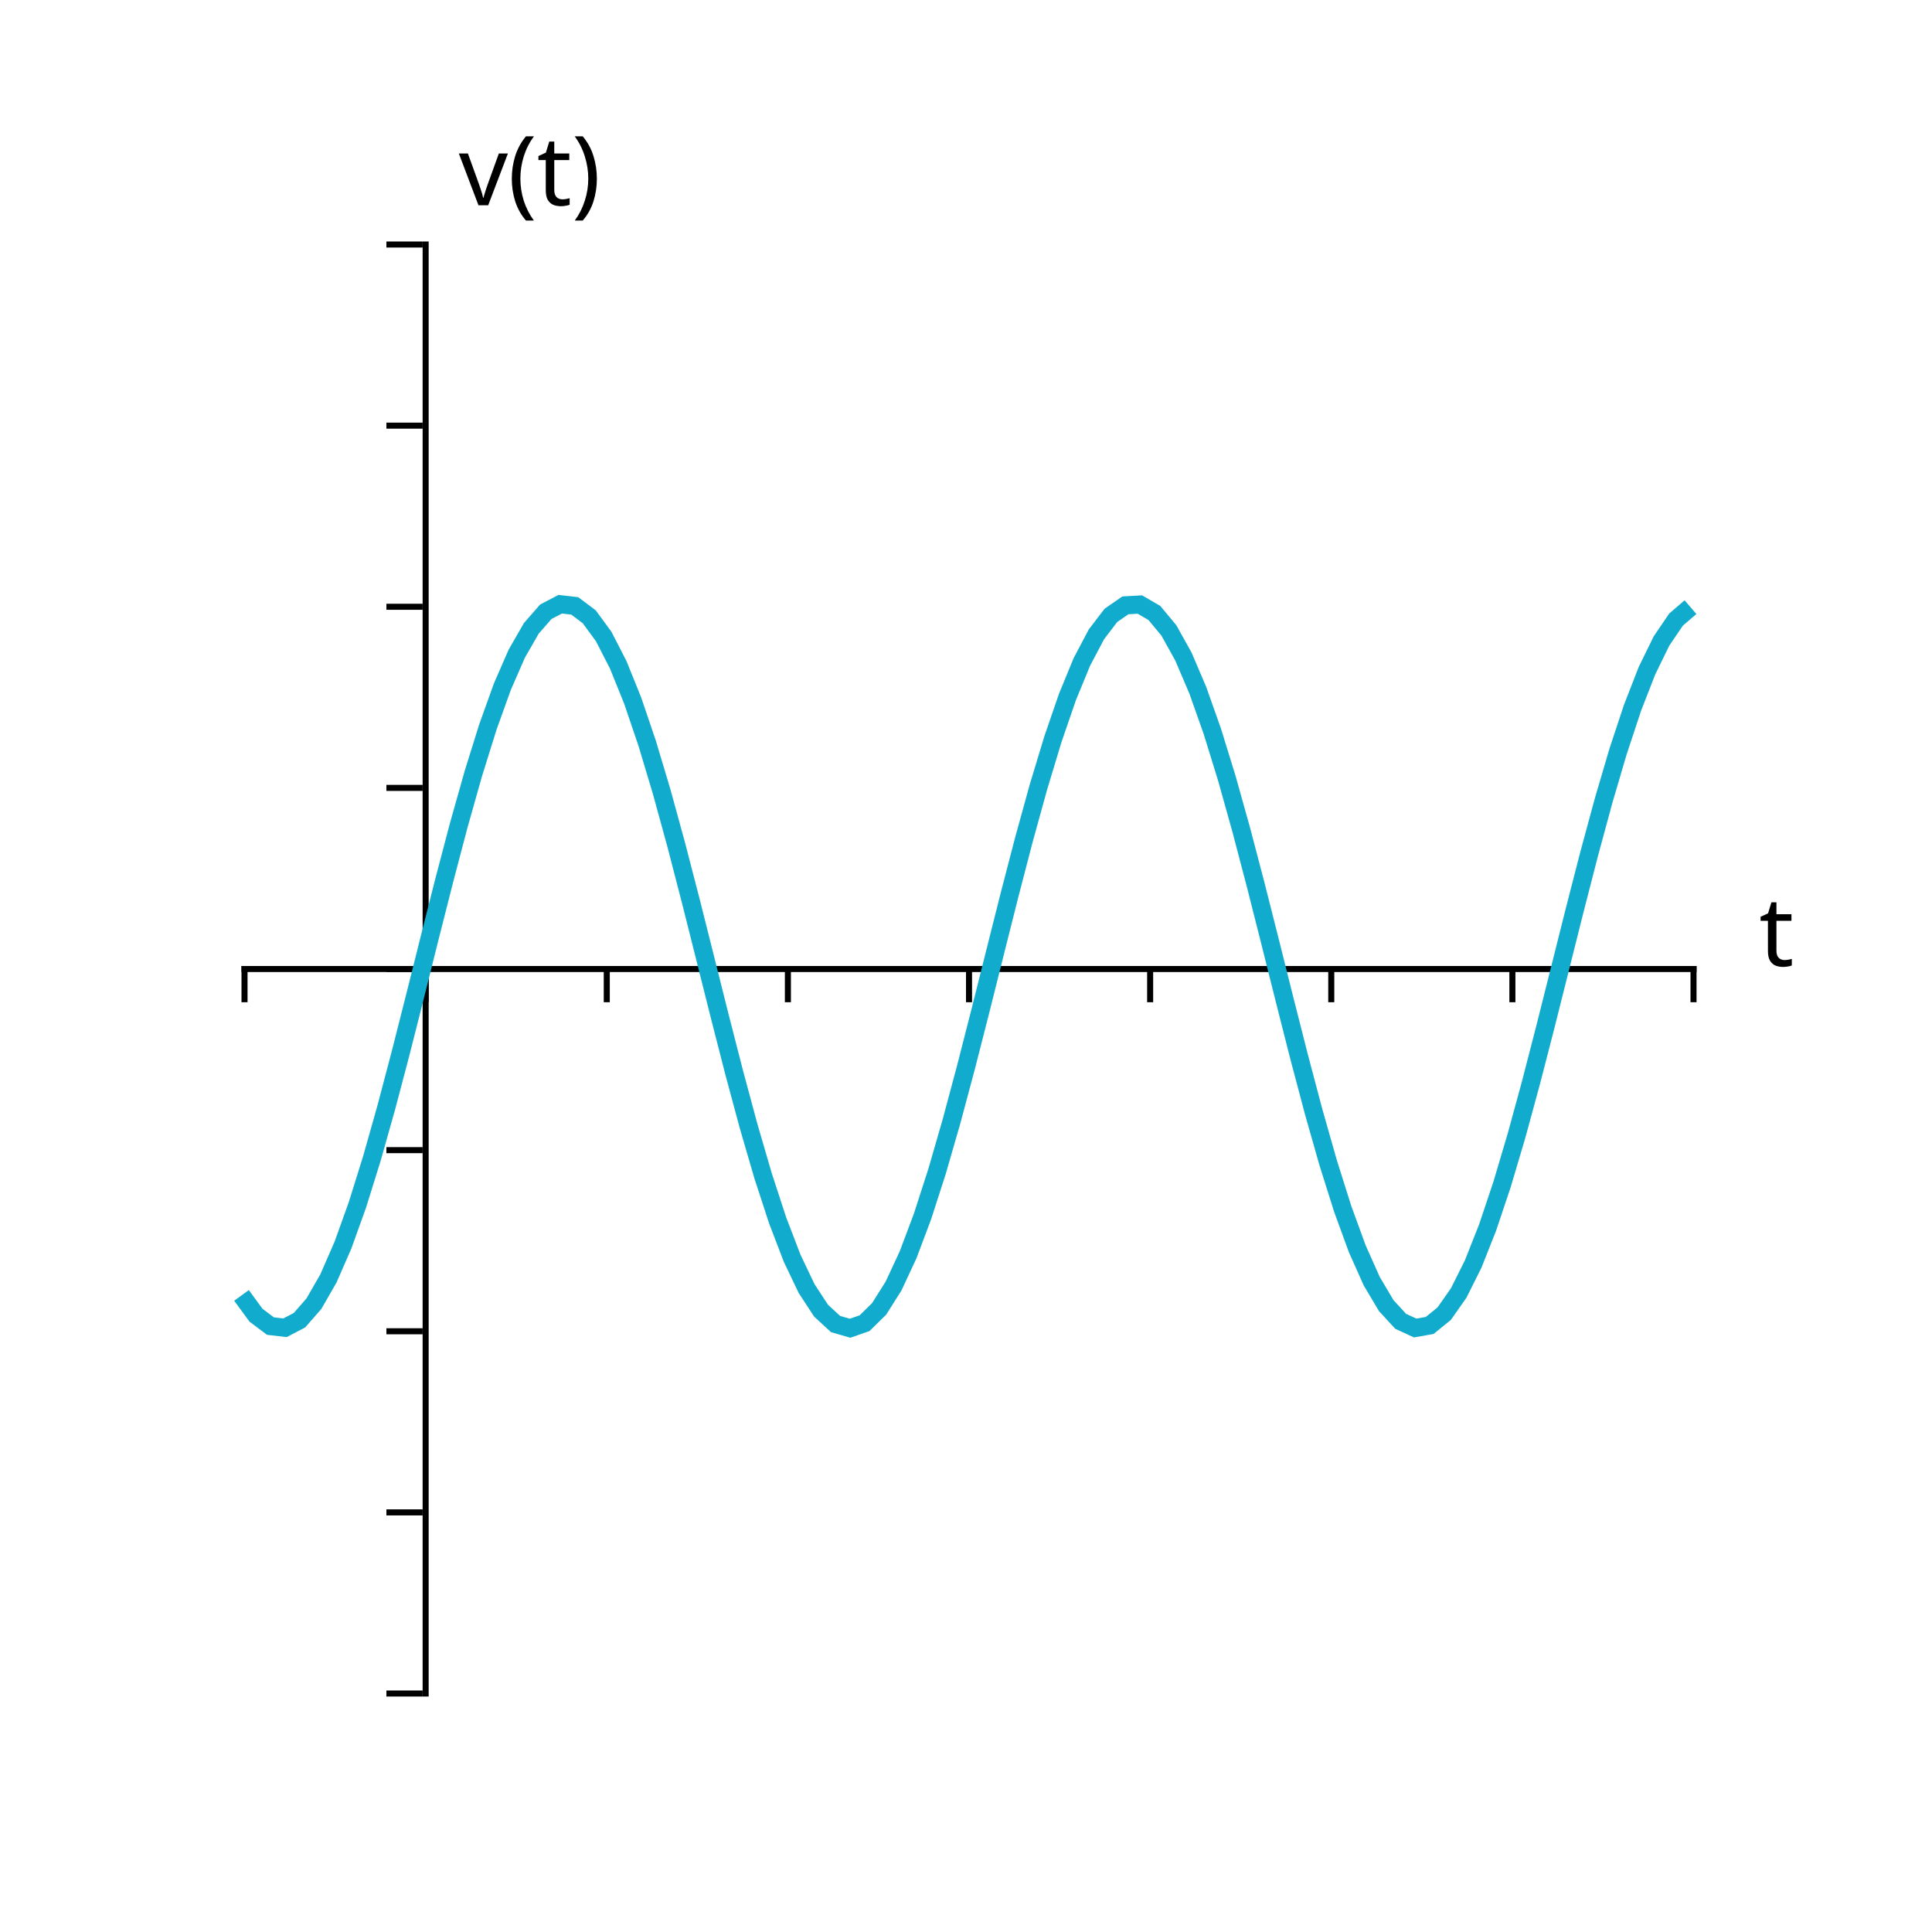
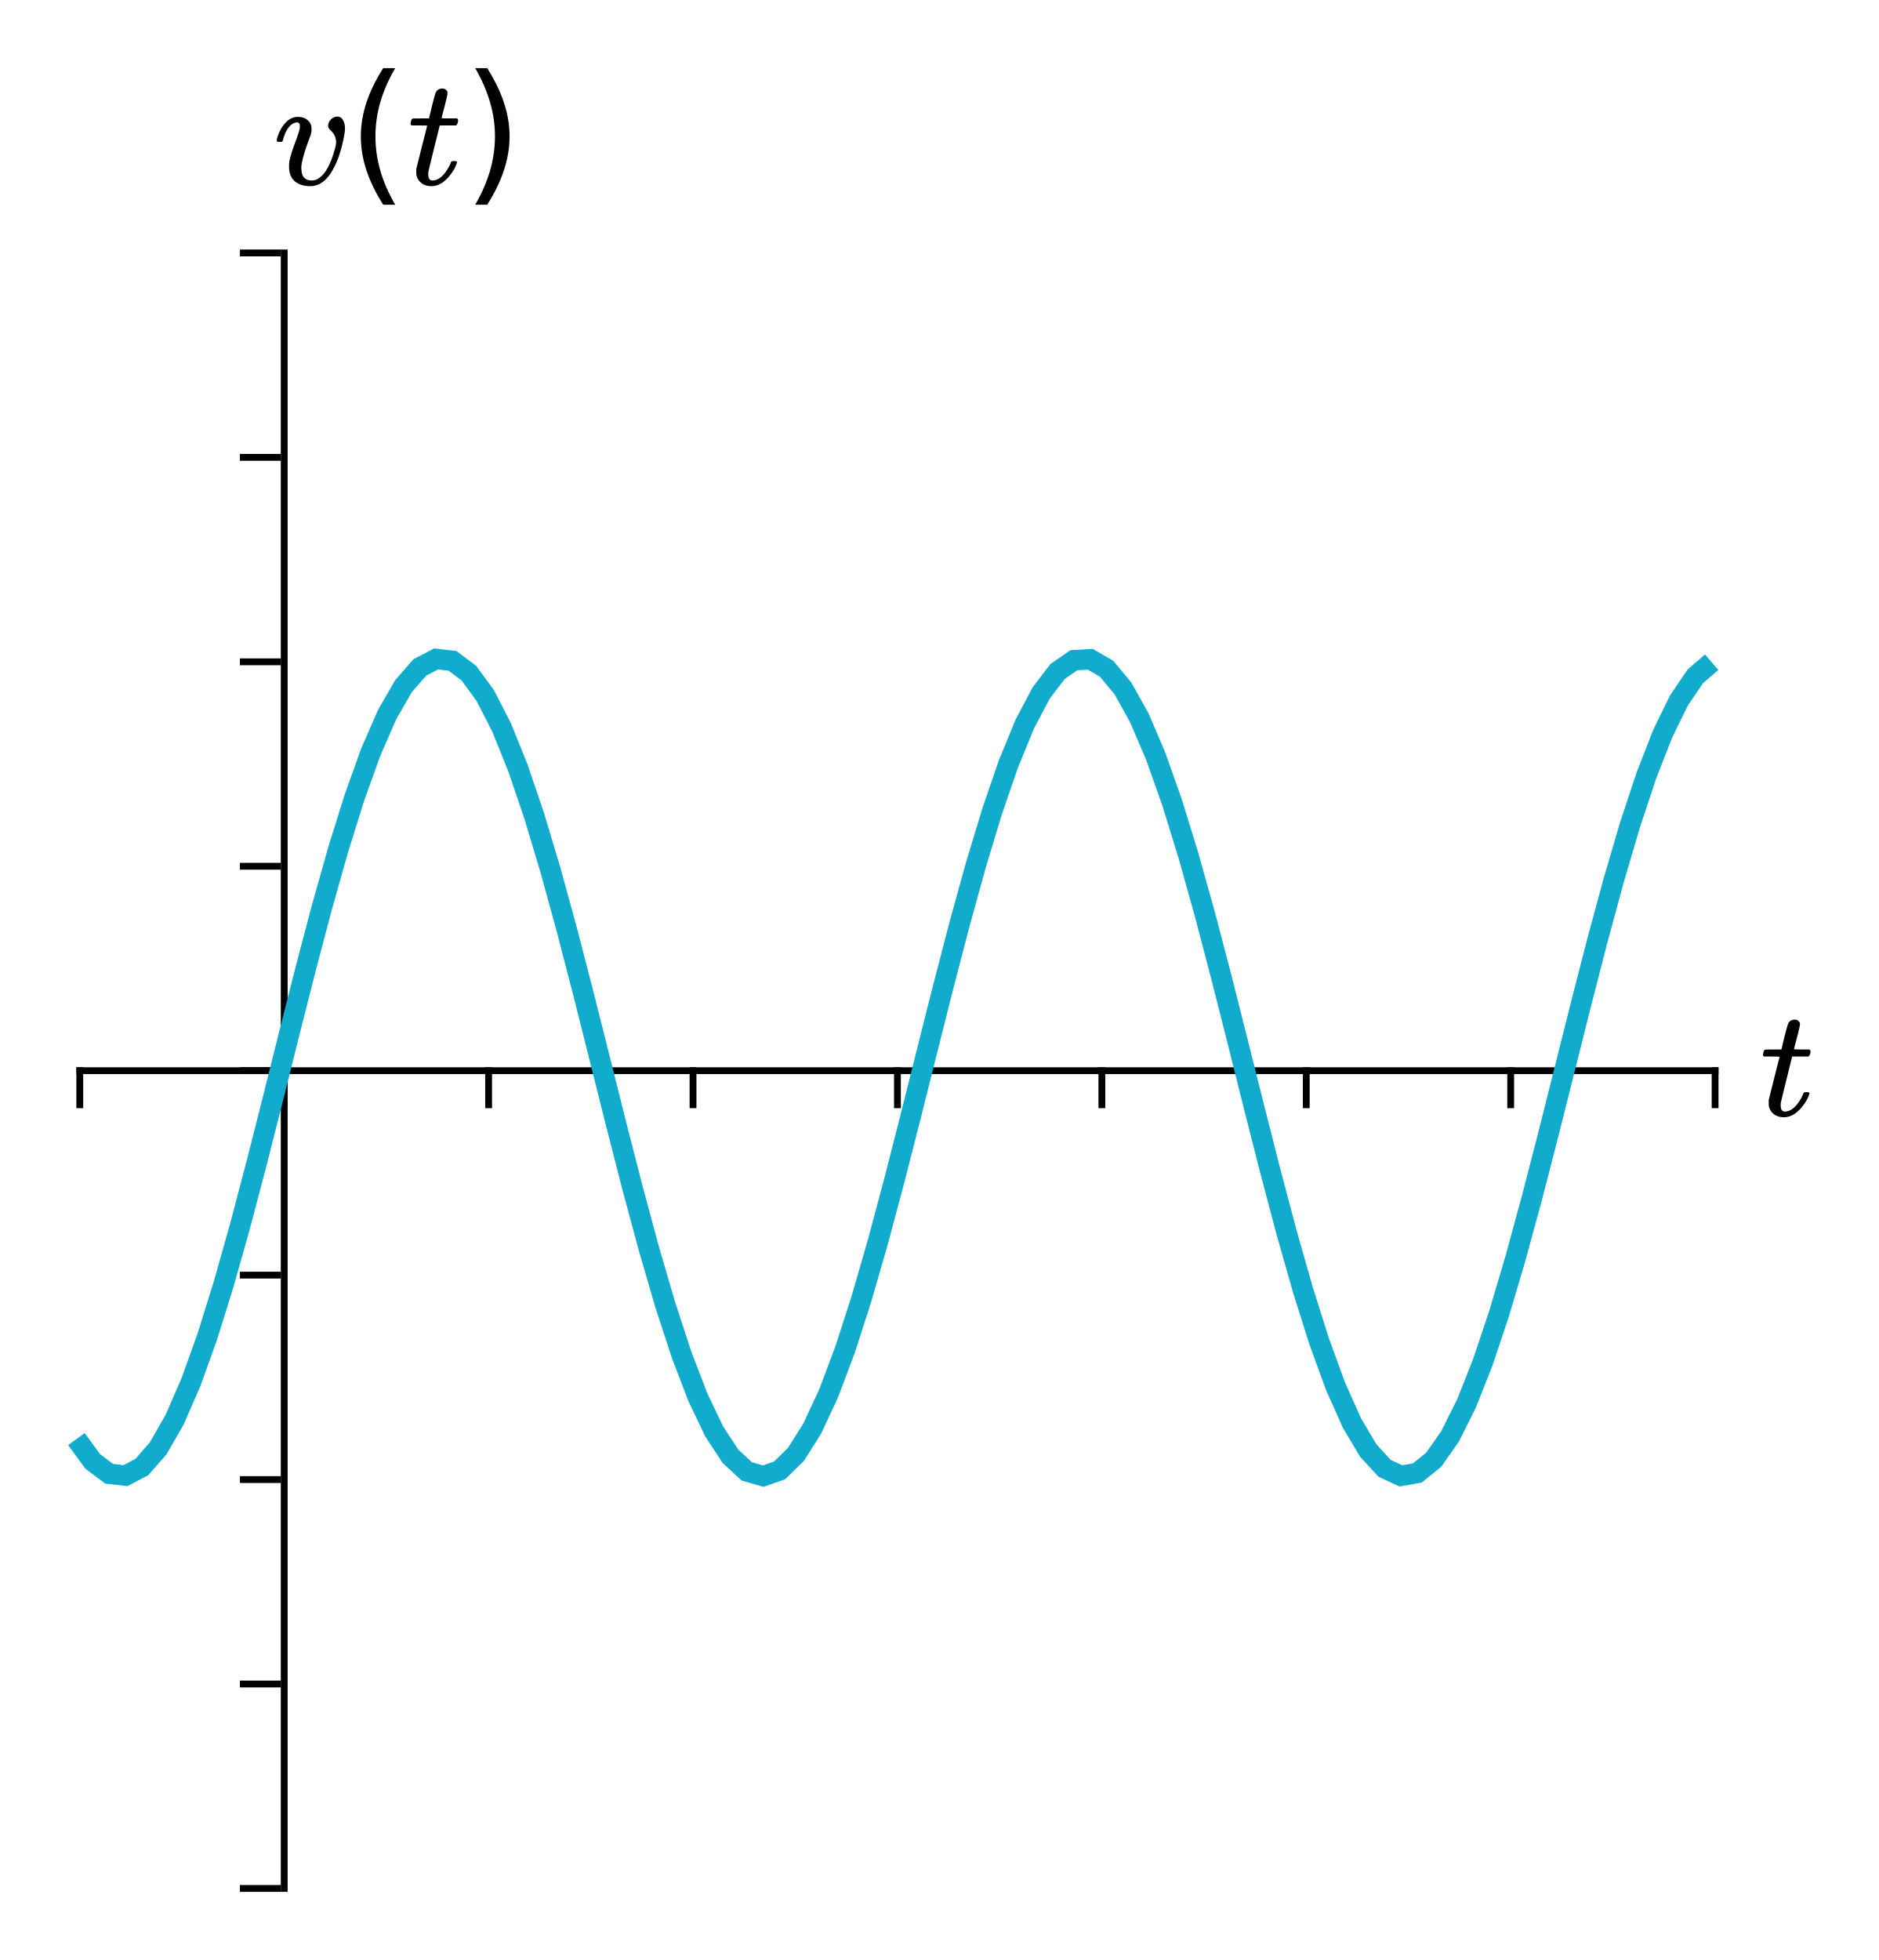
- <svg xmlns="http://www.w3.org/2000/svg" xmlns:html="http://www.w3.org/1999/xhtml" width="320" height="320" transform="translate(0,0)" version="1.1">
+ <svg xmlns="http://www.w3.org/2000/svg" xmlns:html="http://www.w3.org/1999/xhtml" width="275.722" height="287.616" version="1.1" id="svg2">
+   <defs id="defs130" />
  <html:defs>
    <html:style type="text/css">
svg .grid { stroke-width: 0.5px; stroke: rgb(187, 187, 187); opacity: 0.5; }
svg .domain { stroke-width: 3px; stroke: black; }
svg { border: none; }
svg .path { stroke-width: 3px; stroke: rgb(17, 172, 205); fill: none; }
svg text { font-style: normal; font-variant: normal; font-weight: normal; font-stretch: normal; font-size: 16px; line-height: normal; font-family: katex_math; }
svg .tick text { font-style: normal; font-variant: normal; font-weight: normal; font-stretch: normal; font-size: 12px; line-height: normal; font-family: katex_math; }</html:style>
  </html:defs>
-   <g transform="translate(40,40)">
-     <g class="x-axis" transform="translate(0,120)" fill="none" font-size="10" font-family="sans-serif" text-anchor="middle">
-       <path class="domain" stroke="#000" d="M0.5,0V0.5H240.5V0" />
-       <g class="tick" opacity="1" transform="translate(0,0)">
-         <line stroke="#000" y2="6" x1="0.5" x2="0.5" />
-         <line class="grid" x1="0" y1="-120" x2="0" y2="120" />
-       </g>
-       <g class="tick" opacity="1" transform="translate(30,0)">
-         <line stroke="#000" y2="6" x1="0.5" x2="0.5" />
-         <line class="grid" x1="0" y1="-120" x2="0" y2="120" />
-       </g>
-       <g class="tick" opacity="1" transform="translate(60,0)">
-         <line stroke="#000" y2="6" x1="0.5" x2="0.5" />
-         <line class="grid" x1="0" y1="-120" x2="0" y2="120" />
-       </g>
-       <g class="tick" opacity="1" transform="translate(90,0)">
-         <line stroke="#000" y2="6" x1="0.5" x2="0.5" />
-         <line class="grid" x1="0" y1="-120" x2="0" y2="120" />
-       </g>
-       <g class="tick" opacity="1" transform="translate(120,0)">
-         <line stroke="#000" y2="6" x1="0.5" x2="0.5" />
-         <line class="grid" x1="0" y1="-120" x2="0" y2="120" />
-       </g>
-       <g class="tick" opacity="1" transform="translate(150,0)">
-         <line stroke="#000" y2="6" x1="0.5" x2="0.5" />
-         <line class="grid" x1="0" y1="-120" x2="0" y2="120" />
-       </g>
-       <g class="tick" opacity="1" transform="translate(180,0)">
-         <line stroke="#000" y2="6" x1="0.5" x2="0.5" />
-         <line class="grid" x1="0" y1="-120" x2="0" y2="120" />
-       </g>
-       <g class="tick" opacity="1" transform="translate(210,0)">
-         <line stroke="#000" y2="6" x1="0.5" x2="0.5" />
-         <line class="grid" x1="0" y1="-120" x2="0" y2="120" />
-       </g>
-       <g class="tick" opacity="1" transform="translate(240,0)">
-         <line stroke="#000" y2="6" x1="0.5" x2="0.5" />
-         <line class="grid" x1="0" y1="-120" x2="0" y2="120" />
-       </g>
-       <text x="240" dx=".71em" style="text-anchor: start; font-size: 16px; fill: black;">t</text>
-     </g>
-     <g class="y-axis" transform="translate(30,0)" fill="none" font-size="10" font-family="sans-serif" text-anchor="end">
-       <path class="domain" stroke="#000" d="M0,240.5H0.5V0.5H0" />
-       <g class="tick" opacity="1" transform="translate(0,240)">
-         <line stroke="#000" x2="-6" y1="0.5" y2="0.5" />
-         <line class="grid" x1="-30" y1="0" x2="210" y2="0" />
-       </g>
-       <g class="tick" opacity="1" transform="translate(0,210)">
-         <line stroke="#000" x2="-6" y1="0.5" y2="0.5" />
-         <line class="grid" x1="-30" y1="0" x2="210" y2="0" />
-       </g>
-       <g class="tick" opacity="1" transform="translate(0,180)">
-         <line stroke="#000" x2="-6" y1="0.5" y2="0.5" />
-         <line class="grid" x1="-30" y1="0" x2="210" y2="0" />
-       </g>
-       <g class="tick" opacity="1" transform="translate(0,150)">
-         <line stroke="#000" x2="-6" y1="0.5" y2="0.5" />
-         <line class="grid" x1="-30" y1="0" x2="210" y2="0" />
-       </g>
-       <g class="tick" opacity="1" transform="translate(0,120)">
-         <line stroke="#000" x2="-6" y1="0.5" y2="0.5" />
-         <line class="grid" x1="-30" y1="0" x2="210" y2="0" />
-       </g>
-       <g class="tick" opacity="1" transform="translate(0,90)">
-         <line stroke="#000" x2="-6" y1="0.5" y2="0.5" />
-         <line class="grid" x1="-30" y1="0" x2="210" y2="0" />
-       </g>
-       <g class="tick" opacity="1" transform="translate(0,60)">
-         <line stroke="#000" x2="-6" y1="0.5" y2="0.5" />
-         <line class="grid" x1="-30" y1="0" x2="210" y2="0" />
-       </g>
-       <g class="tick" opacity="1" transform="translate(0,30)">
-         <line stroke="#000" x2="-6" y1="0.5" y2="0.5" />
-         <line class="grid" x1="-30" y1="0" x2="210" y2="0" />
-       </g>
-       <g class="tick" opacity="1" transform="translate(0,0)">
-         <line stroke="#000" x2="-6" y1="0.5" y2="0.5" />
-         <line class="grid" x1="-30" y1="0" x2="210" y2="0" />
-       </g>
-       <text dx="6" dy="-6" style="text-anchor: start; font-size: 16px; fill: black;">v(t)</text>
-     </g>
-     <path class="path" d="M0,174.558L2.4,177.839L4.8,179.643L7.2,179.923L9.6,178.672L12,175.922L14.4,171.744L16.8,166.244L19.2,159.563L21.6,151.871L24,143.365L26.4,134.262L28.8,124.795L31.2,115.205L33.6,105.738L36,96.635L38.4,88.129L40.8,80.437L43.2,73.756L45.6,68.256L48,64.078L50.4,61.328L52.8,60.077L55.2,60.357L57.6,62.161L60,65.442L62.4,70.117L64.8,76.066L67.2,83.138L69.6,91.151L72,99.901L74.4,109.164L76.8,118.705L79.2,128.278L81.6,137.64L84,146.551L86.4,154.784L88.8,162.129L91.2,168.397L93.6,173.429L96,177.096L98.4,179.305L100.8,179.998L103.2,179.159L105.6,176.809L108,173.007L110.4,167.852L112.8,161.474L115.2,154.036L117.6,145.729L120,136.765L122.4,127.372L124.8,117.792L127.2,108.267L129.6,99.043L132,90.353L134.4,82.421L136.8,75.449L139.2,69.615L141.6,65.068L144,61.925L146.4,60.265L148.8,60.131L151.2,61.526L153.6,64.415L156,68.724L158.4,74.343L160.8,81.128L163.2,88.906L165.6,97.479L168,106.627L170.4,116.116L172.8,125.705L175.2,135.148L177.6,144.204L180,152.641L182.4,160.245L184.8,166.821L187.2,172.201L189.6,176.247L192,178.856L194.4,179.962L196.8,179.536L199.2,177.589L201.6,174.171L204,169.37L206.4,163.307L208.8,156.138L211.2,148.045L213.6,139.236L216,129.936L218.4,120.382L220.8,110.818L223.2,101.489L225.6,92.633L228,84.476L230.4,77.226L232.8,71.069L235.2,66.162L237.6,62.63L240,60.564" style="fill: none; stroke: rgb(17, 172, 205); stroke-width: 3px;" />
+   <path class="domain" d="m 11.711,156.616 0,0.5 240,0 0,-0.5" id="path8" style="font-size:medium;font-family:sans-serif;text-anchor:middle;fill:none;stroke:#000000" />
+   <line style="font-size:medium;font-family:sans-serif;text-anchor:middle;fill:none;stroke:#000000" y1="156.616" id="line12" x2="11.711" x1="11.711" y2="162.616" />
+   <line style="font-size:medium;font-family:sans-serif;text-anchor:middle;fill:none" id="line14" y2="276.616" x2="11.211" y1="36.616" x1="11.211" class="grid" />
+   <line style="font-size:medium;font-family:sans-serif;text-anchor:middle;fill:none;stroke:#000000" y1="156.616" id="line18" x2="41.711" x1="41.711" y2="162.616" />
+   <line style="font-size:medium;font-family:sans-serif;text-anchor:middle;fill:none" id="line20" y2="276.616" x2="41.211" y1="36.616" x1="41.211" class="grid" />
+   <line style="font-size:medium;font-family:sans-serif;text-anchor:middle;fill:none;stroke:#000000" y1="156.616" id="line24" x2="71.711" x1="71.711" y2="162.616" />
+   <line style="font-size:medium;font-family:sans-serif;text-anchor:middle;fill:none" id="line26" y2="276.616" x2="71.211" y1="36.616" x1="71.211" class="grid" />
+   <line style="font-size:medium;font-family:sans-serif;text-anchor:middle;fill:none;stroke:#000000" y1="156.616" id="line30" x2="101.711" x1="101.711" y2="162.616" />
+   <line style="font-size:medium;font-family:sans-serif;text-anchor:middle;fill:none" id="line32" y2="276.616" x2="101.211" y1="36.616" x1="101.211" class="grid" />
+   <line style="font-size:medium;font-family:sans-serif;text-anchor:middle;fill:none;stroke:#000000" y1="156.616" id="line36" x2="131.711" x1="131.711" y2="162.616" />
+   <line style="font-size:medium;font-family:sans-serif;text-anchor:middle;fill:none" id="line38" y2="276.616" x2="131.211" y1="36.616" x1="131.211" class="grid" />
+   <line style="font-size:medium;font-family:sans-serif;text-anchor:middle;fill:none;stroke:#000000" y1="156.616" id="line42" x2="161.711" x1="161.711" y2="162.616" />
+   <line style="font-size:medium;font-family:sans-serif;text-anchor:middle;fill:none" id="line44" y2="276.616" x2="161.211" y1="36.616" x1="161.211" class="grid" />
+   <line style="font-size:medium;font-family:sans-serif;text-anchor:middle;fill:none;stroke:#000000" y1="156.616" id="line48" x2="191.711" x1="191.711" y2="162.616" />
+   <line style="font-size:medium;font-family:sans-serif;text-anchor:middle;fill:none" id="line50" y2="276.616" x2="191.211" y1="36.616" x1="191.211" class="grid" />
+   <line style="font-size:medium;font-family:sans-serif;text-anchor:middle;fill:none;stroke:#000000" y1="156.616" id="line54" x2="221.711" x1="221.711" y2="162.616" />
+   <line style="font-size:medium;font-family:sans-serif;text-anchor:middle;fill:none" id="line56" y2="276.616" x2="221.211" y1="36.616" x1="221.211" class="grid" />
+   <line style="font-size:medium;font-family:sans-serif;text-anchor:middle;fill:none;stroke:#000000" y1="156.616" id="line60" x2="251.711" x1="251.711" y2="162.616" />
+   <line style="font-size:medium;font-family:sans-serif;text-anchor:middle;fill:none" id="line62" y2="276.616" x2="251.211" y1="36.616" x1="251.211" class="grid" />
+   <g style="font-style:normal;font-variant:normal;font-weight:normal;font-stretch:normal;font-size:22.5px;line-height:125%;font-family:KaTeX_Math;-inkscape-font-specification:'KaTeX_Math, Normal';text-align:start;writing-mode:lr-tb;text-anchor:start;fill:#000000" id="text64">
+     <path d="m 258.882,155.04 q -0.158,-0.158 -0.158,-0.225 0,-0.09 0.068,-0.36 0.09,-0.292 0.113,-0.315 0.045,-0.113 0.203,-0.113 0.18,-0.022 1.147,-0.022 l 1.192,0 0.427,-1.8 q 0.472,-1.823 0.54,-1.958 0.27,-0.63 1.035,-0.63 0.292,0.022 0.495,0.203 0.225,0.18 0.225,0.472 0,0.27 -0.427,1.913 -0.09,0.383 -0.225,0.855 -0.113,0.45 -0.18,0.675 l -0.045,0.225 q 0,0.045 1.125,0.045 l 1.147,0 q 0.158,0.158 0.158,0.247 0,0.495 -0.292,0.787 l -2.408,0 -0.81,3.263 q -0.833,3.353 -0.855,3.533 -0.022,0.113 -0.022,0.338 0,0.945 0.608,0.945 0.158,0 0.27,-0.022 1.125,-0.203 2.047,-1.8 0.225,-0.36 0.405,-0.833 0.045,-0.135 0.113,-0.158 0.068,-0.045 0.338,-0.045 0.45,0 0.45,0.18 0,0.045 -0.09,0.27 -0.247,0.72 -0.81,1.462 -0.54,0.72 -1.103,1.147 -0.833,0.63 -1.778,0.63 -0.81,0 -1.395,-0.405 -0.562,-0.427 -0.765,-1.103 -0.045,-0.18 -0.045,-0.608 l 0,-0.405 0.787,-3.15 q 0.787,-3.172 0.81,-3.195 0,-0.045 -1.147,-0.045 l -1.147,0 z" style="font-style:normal;font-variant:normal;font-weight:normal;font-stretch:normal;font-size:22.5px;line-height:125%;font-family:KaTeX_Math;-inkscape-font-specification:'KaTeX_Math, Normal';text-align:start;writing-mode:lr-tb;text-anchor:start;fill:#000000" id="path4416" />
  </g>
+   <path class="domain" d="m 41.211,277.116 0.5,0 0,-240 -0.5,0" id="path68" style="font-size:medium;font-family:sans-serif;text-anchor:end;fill:none;stroke:#000000" />
+   <line style="font-size:medium;font-family:sans-serif;text-anchor:end;fill:none;stroke:#000000" x1="41.211" id="line72" y2="277.116" y1="277.116" x2="35.211" />
+   <line style="font-size:medium;font-family:sans-serif;text-anchor:end;fill:none" id="line74" y2="276.616" x2="251.211" y1="276.616" x1="11.211" class="grid" />
+   <line style="font-size:medium;font-family:sans-serif;text-anchor:end;fill:none;stroke:#000000" x1="41.211" id="line78" y2="247.116" y1="247.116" x2="35.211" />
+   <line style="font-size:medium;font-family:sans-serif;text-anchor:end;fill:none" id="line80" y2="246.616" x2="251.211" y1="246.616" x1="11.211" class="grid" />
+   <line style="font-size:medium;font-family:sans-serif;text-anchor:end;fill:none;stroke:#000000" x1="41.211" id="line84" y2="217.116" y1="217.116" x2="35.211" />
+   <line style="font-size:medium;font-family:sans-serif;text-anchor:end;fill:none" id="line86" y2="216.616" x2="251.211" y1="216.616" x1="11.211" class="grid" />
+   <line style="font-size:medium;font-family:sans-serif;text-anchor:end;fill:none;stroke:#000000" x1="41.211" id="line90" y2="187.116" y1="187.116" x2="35.211" />
+   <line style="font-size:medium;font-family:sans-serif;text-anchor:end;fill:none" id="line92" y2="186.616" x2="251.211" y1="186.616" x1="11.211" class="grid" />
+   <line style="font-size:medium;font-family:sans-serif;text-anchor:end;fill:none;stroke:#000000" x1="41.211" id="line96" y2="157.116" y1="157.116" x2="35.211" />
+   <line style="font-size:medium;font-family:sans-serif;text-anchor:end;fill:none" id="line98" y2="156.616" x2="251.211" y1="156.616" x1="11.211" class="grid" />
+   <line style="font-size:medium;font-family:sans-serif;text-anchor:end;fill:none;stroke:#000000" x1="41.211" id="line102" y2="127.116" y1="127.116" x2="35.211" />
+   <line style="font-size:medium;font-family:sans-serif;text-anchor:end;fill:none" id="line104" y2="126.616" x2="251.211" y1="126.616" x1="11.211" class="grid" />
+   <line style="font-size:medium;font-family:sans-serif;text-anchor:end;fill:none;stroke:#000000" x1="41.211" id="line108" y2="97.116" y1="97.116" x2="35.211" />
+   <line style="font-size:medium;font-family:sans-serif;text-anchor:end;fill:none" id="line110" y2="96.616" x2="251.211" y1="96.616" x1="11.211" class="grid" />
+   <line style="font-size:medium;font-family:sans-serif;text-anchor:end;fill:none;stroke:#000000" x1="41.211" id="line114" y2="67.116" y1="67.116" x2="35.211" />
+   <line style="font-size:medium;font-family:sans-serif;text-anchor:end;fill:none" id="line116" y2="66.616" x2="251.211" y1="66.616" x1="11.211" class="grid" />
+   <line style="font-size:medium;font-family:sans-serif;text-anchor:end;fill:none;stroke:#000000" x1="41.211" id="line120" y2="37.116" y1="37.116" x2="35.211" />
+   <line style="font-size:medium;font-family:sans-serif;text-anchor:end;fill:none" id="line122" y2="36.616" x2="251.211" y1="36.616" x1="11.211" class="grid" />
+   <g style="font-style:normal;font-variant:normal;font-weight:normal;font-stretch:normal;font-size:22.5px;line-height:125%;font-family:KaTeX_Math;-inkscape-font-specification:'KaTeX_Math, Normal';text-align:start;writing-mode:lr-tb;text-anchor:start;fill:#000000" id="text124">
+     <path d="m 45.547,27.32 q -1.44,0 -2.295,-0.72 -0.833,-0.743 -0.833,-2.16 0,-0.405 0.045,-0.765 0.203,-1.08 1.058,-3.308 l 0.36,-1.08 q 0.135,-0.405 0.135,-0.765 0,-0.562 -0.427,-0.562 -0.158,0 -0.36,0.068 -1.147,0.405 -1.732,2.587 0,0.022 -0.022,0.09 -0.022,0.045 -0.045,0.068 0,0 -0.022,0.022 -0.022,0.022 -0.09,0.022 -0.045,0 -0.09,0 -0.045,0 -0.18,0 l -0.315,0 q -0.135,-0.135 -0.135,-0.203 0,-0.068 0.068,-0.338 0.54,-1.778 1.665,-2.655 0.608,-0.472 1.395,-0.472 0.877,0 1.44,0.495 0.562,0.495 0.562,1.305 0,0.383 -0.068,0.585 0,0.158 -0.338,0.99 -1.035,2.812 -1.103,4.005 0,0.608 0.113,0.99 0.292,0.968 1.417,0.968 0.608,0 1.08,-0.36 1.395,-0.922 2.317,-4.253 0.18,-0.63 0.18,-1.035 0,-0.99 -0.877,-1.778 -0.292,-0.27 -0.292,-0.608 0,-0.517 0.405,-0.922 0.427,-0.427 0.945,-0.427 0.54,0 0.833,0.517 0.292,0.495 0.292,1.192 0,0.787 -0.45,2.587 -0.427,1.732 -1.08,3.015 -1.417,2.902 -3.555,2.902 z" style="font-style:normal;font-variant:normal;font-weight:normal;font-stretch:normal;font-size:22.5px;line-height:125%;font-family:KaTeX_Math;-inkscape-font-specification:'KaTeX_Math, Normal';text-align:start;writing-mode:lr-tb;text-anchor:start;fill:#000000" id="path4419" />
+     <path d="m 57.999,10 q -1.472,2.527 -2.186,4.999 -0.714,2.472 -0.714,5.01 0,2.538 0.714,5.032 0.725,2.483 2.186,4.999 l -1.758,0 q -1.648,-2.582 -2.472,-5.076 -0.813,-2.494 -0.813,-4.955 0,-2.45 0.813,-4.933 Q 54.582,12.593 56.241,10 l 1.758,0 z" style="font-style:normal;font-variant:normal;font-weight:normal;font-stretch:normal;font-size:22.5px;line-height:125%;font-family:KaTeX_Math;-inkscape-font-specification:'KaTeX_Math, Normal';text-align:start;writing-mode:lr-tb;text-anchor:start;fill:#000000" id="path4421" />
+     <path d="m 60.397,18.41 q -0.158,-0.158 -0.158,-0.225 0,-0.09 0.068,-0.36 0.09,-0.292 0.113,-0.315 0.045,-0.113 0.203,-0.113 0.18,-0.022 1.147,-0.022 l 1.192,0 0.427,-1.8 q 0.472,-1.823 0.54,-1.958 0.27,-0.63 1.035,-0.63 0.292,0.022 0.495,0.203 0.225,0.18 0.225,0.472 0,0.27 -0.427,1.913 -0.09,0.383 -0.225,0.855 -0.113,0.45 -0.18,0.675 l -0.045,0.225 q 0,0.045 1.125,0.045 l 1.147,0 q 0.158,0.158 0.158,0.247 0,0.495 -0.292,0.787 l -2.408,0 -0.81,3.263 q -0.833,3.353 -0.855,3.533 -0.022,0.113 -0.022,0.338 0,0.945 0.608,0.945 0.158,0 0.27,-0.022 1.125,-0.203 2.047,-1.8 0.225,-0.36 0.405,-0.833 0.045,-0.135 0.113,-0.158 0.068,-0.045 0.338,-0.045 0.45,0 0.45,0.18 0,0.045 -0.09,0.27 -0.247,0.72 -0.81,1.462 -0.54,0.72 -1.103,1.147 -0.833,0.63 -1.778,0.63 -0.81,0 -1.395,-0.405 -0.562,-0.427 -0.765,-1.103 -0.045,-0.18 -0.045,-0.608 l 0,-0.405 0.787,-3.15 q 0.787,-3.172 0.81,-3.195 0,-0.045 -1.147,-0.045 l -1.147,0 z" style="font-style:normal;font-variant:normal;font-weight:normal;font-stretch:normal;font-size:22.5px;line-height:125%;font-family:KaTeX_Math;-inkscape-font-specification:'KaTeX_Math, Normal';text-align:start;writing-mode:lr-tb;text-anchor:start;fill:#000000" id="path4423" />
+     <path d="m 69.743,10 1.758,0 q 1.648,2.593 2.461,5.076 0.824,2.483 0.824,4.933 0,2.461 -0.824,4.955 -0.813,2.494 -2.461,5.076 l -1.758,0 q 1.461,-2.516 2.175,-4.999 0.725,-2.494 0.725,-5.032 0,-2.538 -0.725,-5.01 Q 71.204,12.527 69.743,10 Z" style="font-style:normal;font-variant:normal;font-weight:normal;font-stretch:normal;font-size:22.5px;line-height:125%;font-family:KaTeX_Math;-inkscape-font-specification:'KaTeX_Math, Normal';text-align:start;writing-mode:lr-tb;text-anchor:start;fill:#000000" id="path4425" />
+   </g>
+   <path id="path126" style="fill:none;stroke:#11accd;stroke-width:3px" d="m 11.211,211.174 2.4,3.281 2.4,1.804 2.4,0.28 2.4,-1.251 2.4,-2.75 2.4,-4.178 2.4,-5.5 2.4,-6.681 2.4,-7.692 2.4,-8.506 2.4,-9.103 2.4,-9.467 2.4,-9.59 2.4,-9.467 2.4,-9.103 2.4,-8.506 2.4,-7.692 2.4,-6.681 2.4,-5.5 2.4,-4.178 2.4,-2.75 2.4,-1.251 2.4,0.28 2.4,1.804 2.4,3.281 2.4,4.675 2.4,5.949 2.4,7.071 2.4,8.013 2.4,8.75 2.4,9.264 2.4,9.54 2.4,9.573 2.4,9.362 2.4,8.911 2.4,8.233 2.4,7.344 2.4,6.268 2.4,5.032 2.4,3.667 2.4,2.209 2.4,0.694 2.4,-0.839 2.4,-2.35 2.4,-3.802 2.4,-5.156 2.4,-6.378 2.4,-7.438 2.4,-8.307 2.4,-8.964 2.4,-9.392 2.4,-9.581 2.4,-9.524 2.4,-9.225 2.4,-8.689 2.4,-7.932 2.4,-6.972 2.4,-5.834 2.4,-4.547 2.4,-3.144 2.4,-1.66 2.4,-0.134 2.4,1.395 2.4,2.889 2.4,4.309 2.4,5.619 2.4,6.785 2.4,7.778 2.4,8.572 2.4,9.148 2.4,9.489 2.4,9.589 2.4,9.443 2.4,9.056 2.4,8.438 2.4,7.604 2.4,6.576 2.4,5.38 2.4,4.046 2.4,2.609 2.4,1.106 2.4,-0.426 2.4,-1.947 2.4,-3.418 2.4,-4.802 2.4,-6.063 2.4,-7.169 2.4,-8.092 2.4,-8.809 2.4,-9.3 2.4,-9.554 2.4,-9.564 2.4,-9.329 2.4,-8.856 2.4,-8.157 2.4,-7.25 2.4,-6.157 2.4,-4.907 2.4,-3.532 2.4,-2.066" class="path" />
</svg>
